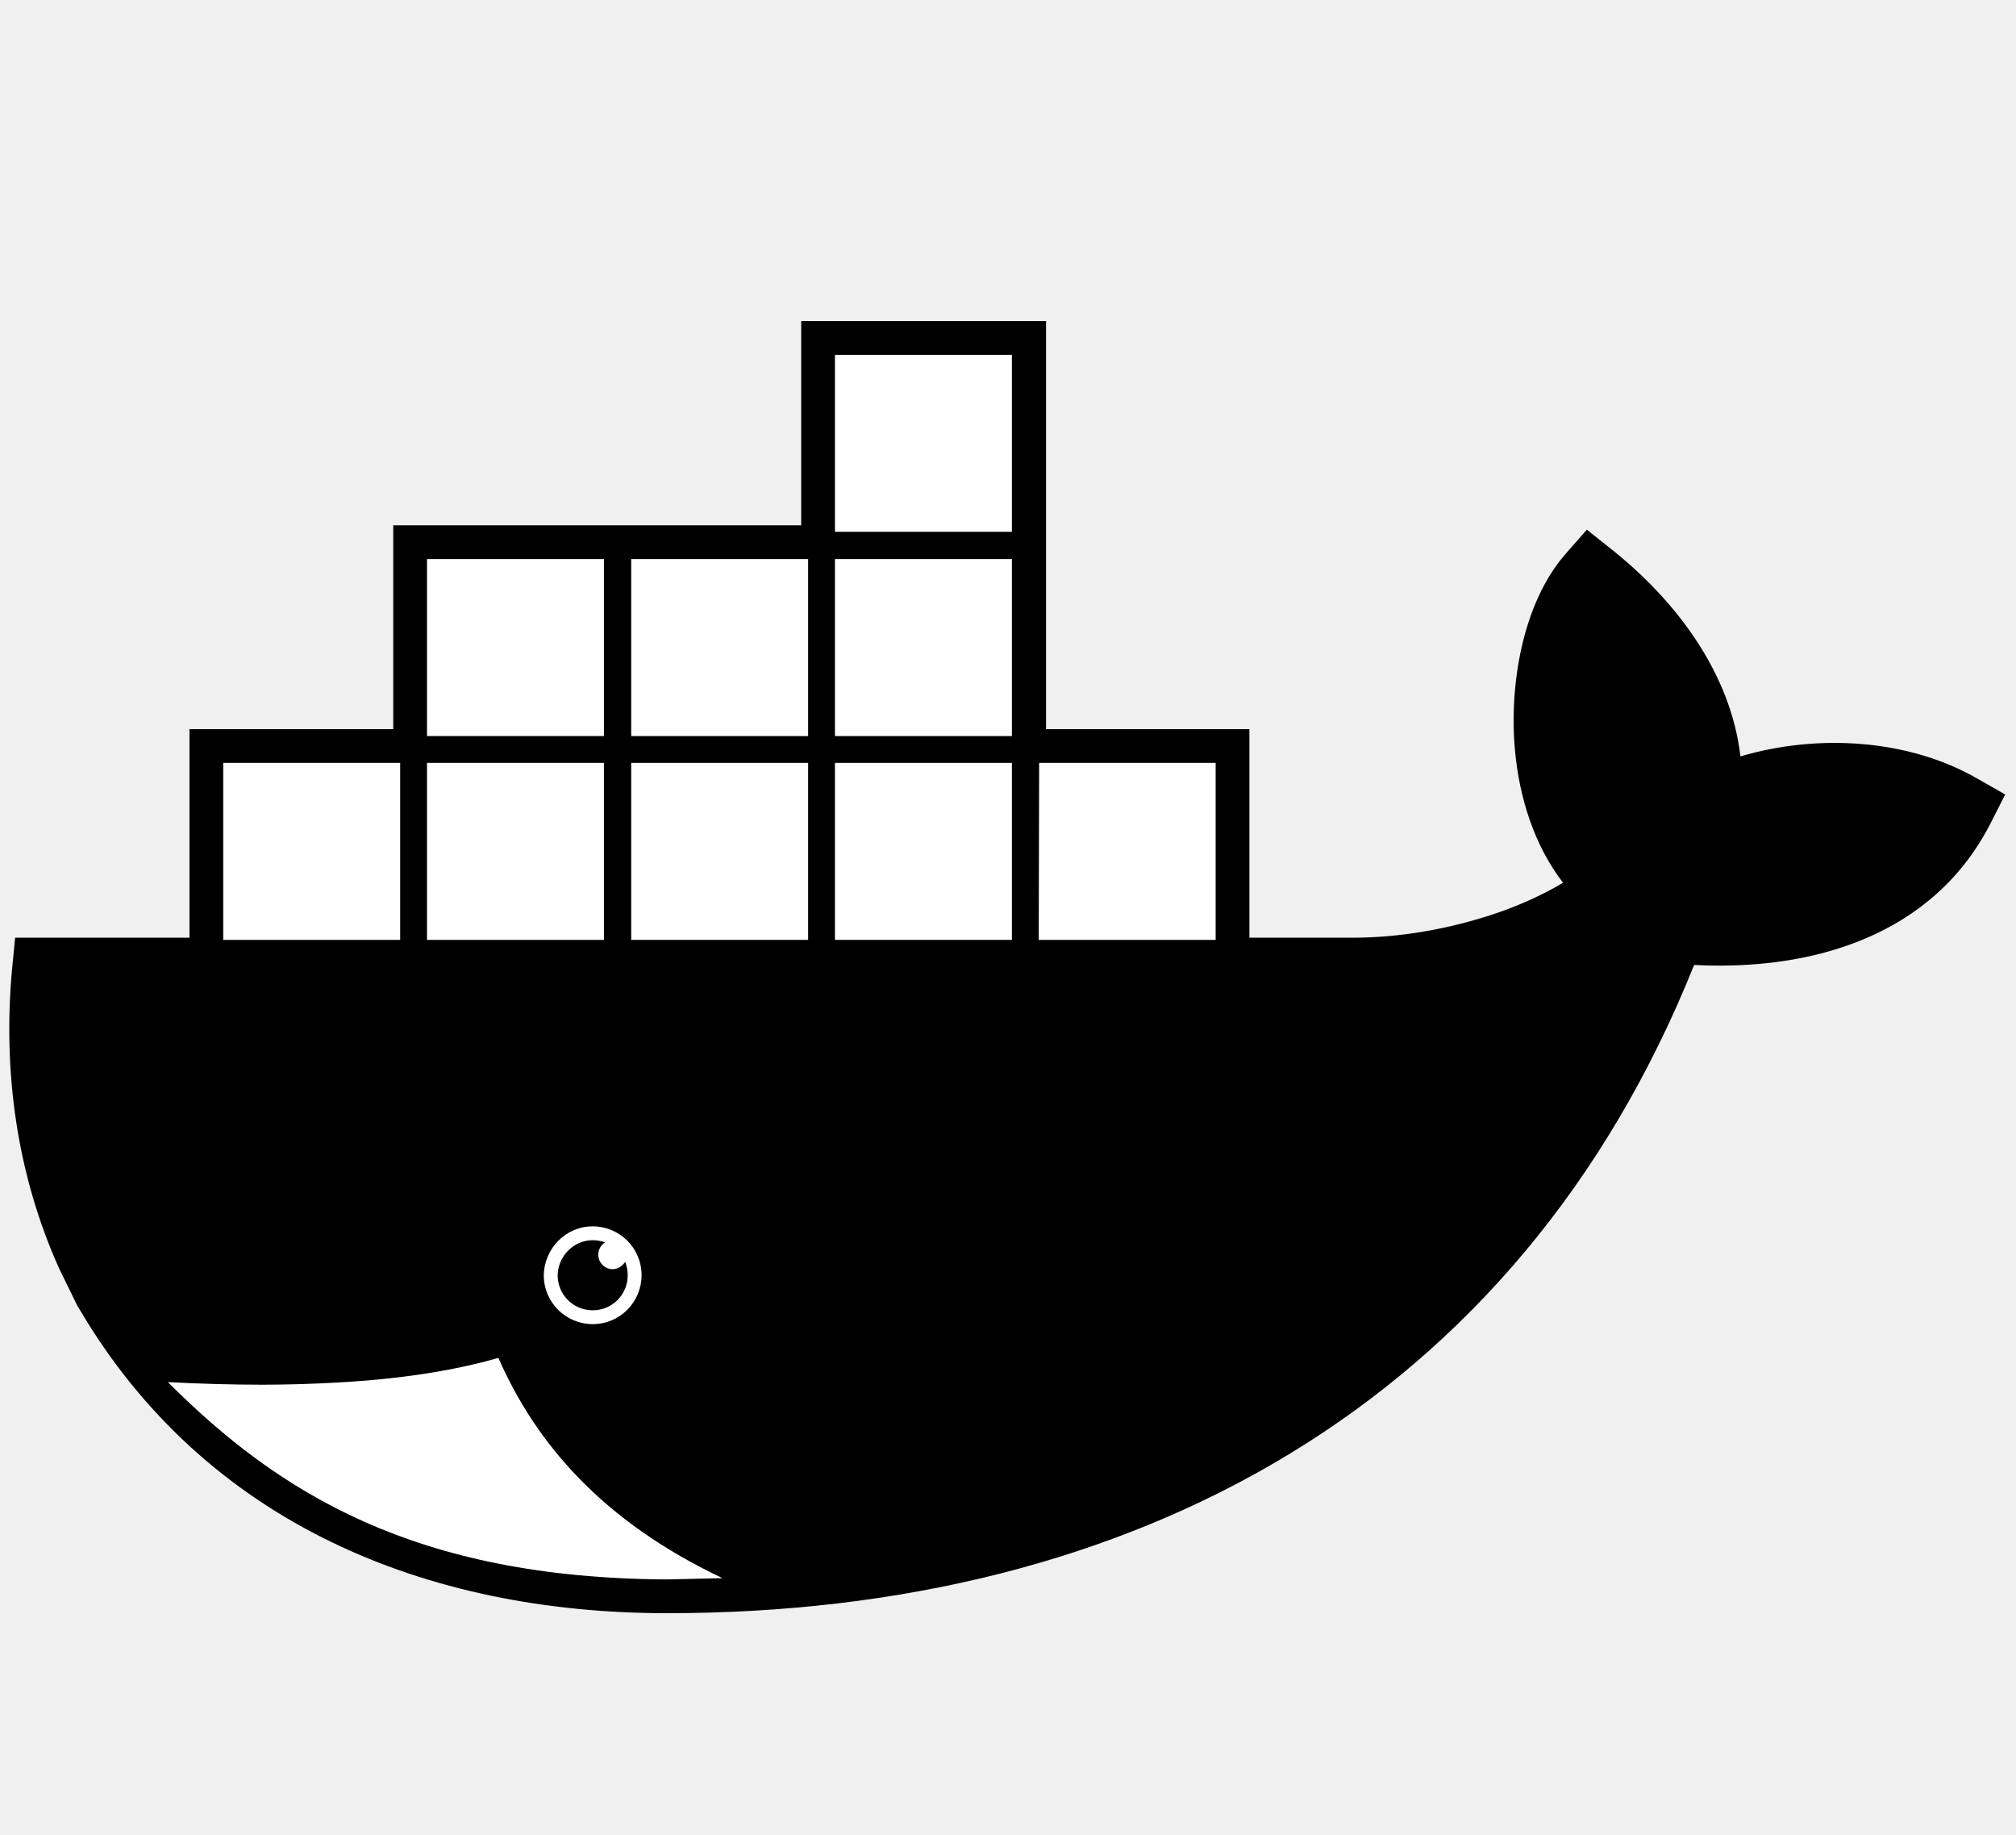
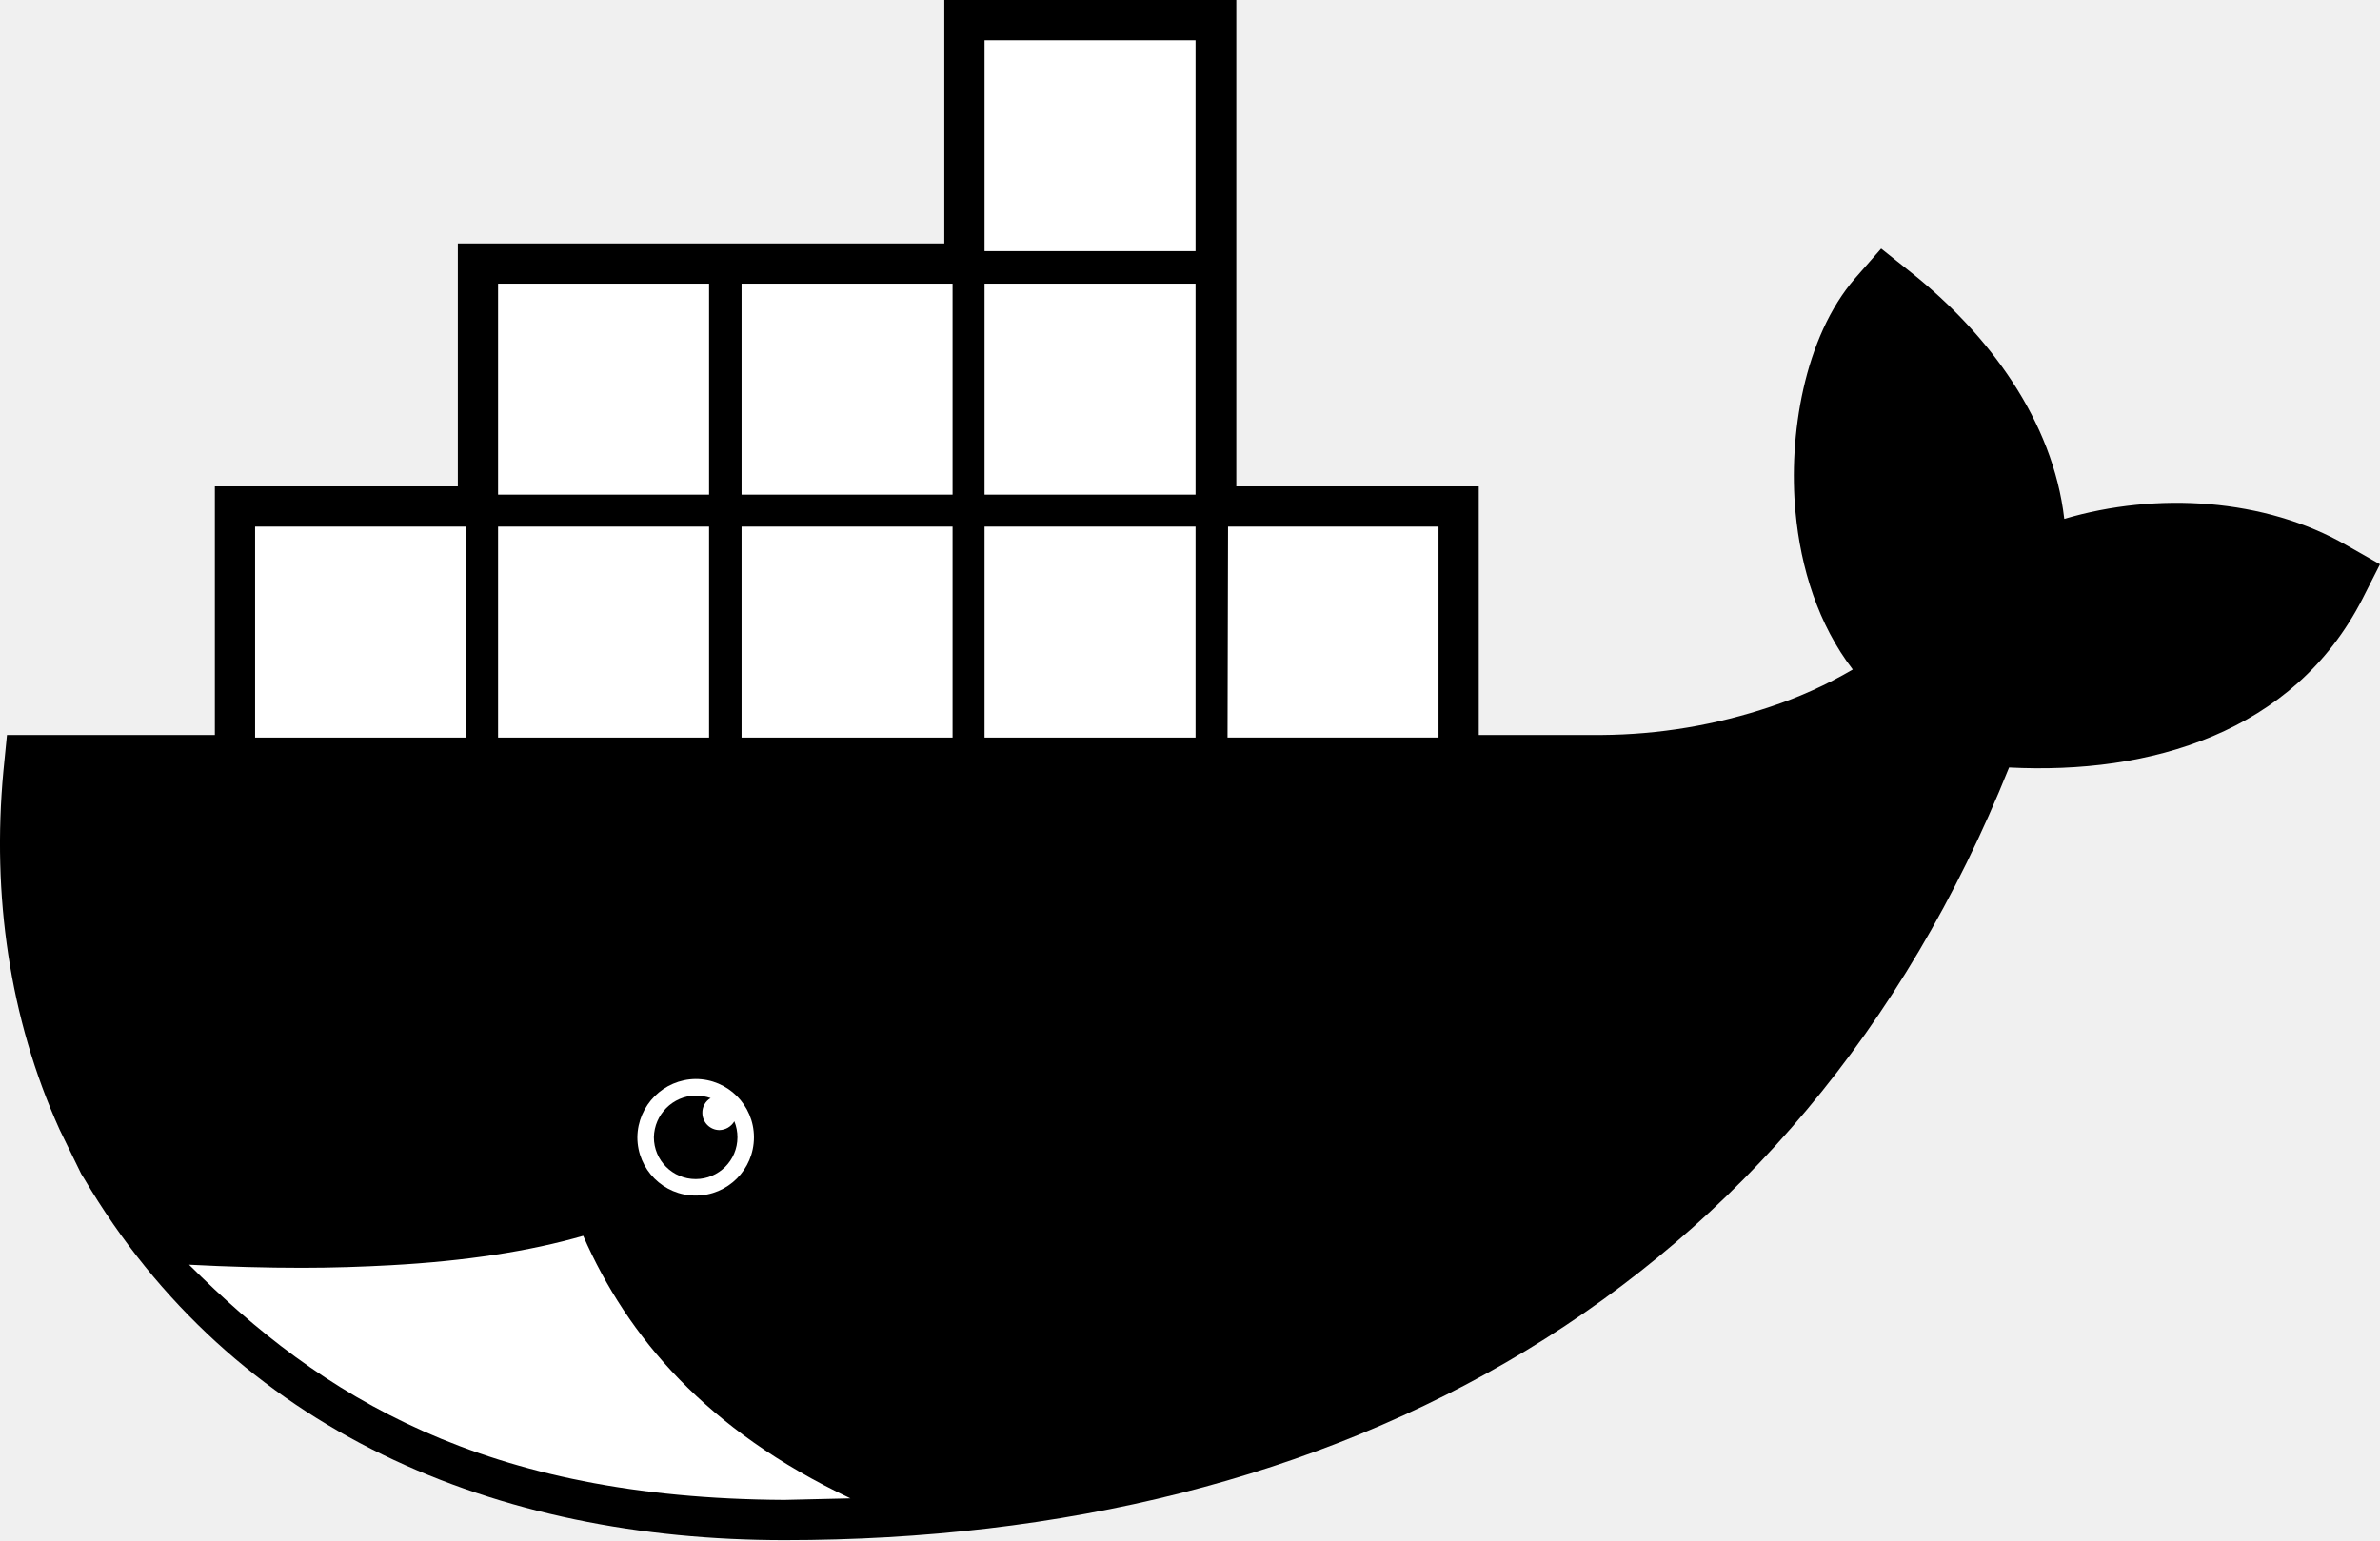
- <svg xmlns="http://www.w3.org/2000/svg" version="1.1" id="Layer_1" x="0px" y="0px" viewBox="0 0 466 423.9" style="enable-background:new 0 0 466 423.9;" xml:space="preserve">
-   <style type="text/css">
- 	.st0{display:none;fill:#E7E7E7;}
- 	.st1{display:none;}
- 	.st2{display:inline;fill:#394D54;}
- 	.st3{fill:#FFFFFF;}
- </style>
-   <rect x="-43.5" y="37" class="st0" width="792" height="612" />
-   <g>
-     <path id="outline_7_" d="M241.7,168.5h47.1v48.2h23.8c11,0,22.3-2,32.8-5.5c5.1-1.7,10.9-4.2,15.9-7.2   c-6.7-8.7-10.1-19.7-11.1-30.5c-1.4-14.7,1.6-33.9,11.6-45.4l5-5.7l5.9,4.7c14.9,11.9,27.4,28.6,29.6,47.7   c17.9-5.3,38.9-4,54.7,5.1l6.5,3.7l-3.4,6.7c-13.3,26-41.2,34.1-68.5,32.7c-40.8,101.7-129.7,149.8-237.4,149.8   c-55.7,0-106.7-20.8-135.8-70.2l-0.5-0.8l-4.2-8.6c-9.8-21.7-13.1-45.6-10.9-69.4l0.7-7.1h40.3v-48.2h47.1v-47.1h94.3V74.2h56.6   V168.5z" />
-     <g class="st1">
-       <path class="st2" d="M60.7,319.9c6,0,11.8-0.2,17.2-0.5c0.5,0,0.9-0.1,1.4-0.1c0,0,0,0,0,0c13.9-0.9,25.9-2.7,35.9-5.6    c0,0,0,0,0,0c1.8-0.5,3.6-1.1,5.3-1.7c1.9-0.7,2.9-2.7,2.2-4.6c-0.7-1.9-2.7-2.9-4.6-2.2c-12.7,4.4-29.5,6.8-50.1,7.3c0,0,0,0,0,0    c-10.5,0.2-21.9,0-34.4-0.8c0,0,0,0,0,0c-0.6,0-1.3-0.1-1.9-0.1c-2-0.1-3.7,1.4-3.9,3.4c-0.1,2,1.4,3.7,3.4,3.9    c2.5,0.2,5,0.3,7.5,0.5c0.4,0,0.8,0,1.2,0.1l0,0C47.2,319.7,54.1,319.9,60.7,319.9z" />
-     </g>
-     <g id="Containers_8_">
-       <path class="st3" d="M85.8,179.7h3.2v34.1h-3.2V179.7z M79.6,179.7H83v34.1h-3.4V179.7z M73.4,179.7h3.4v34.1h-3.4V179.7z     M67.3,179.7h3.4v34.1h-3.4V179.7z M61.1,179.7h3.4v34.1h-3.4C61.1,213.8,61.1,179.7,61.1,179.7z M55,179.7h3.2v34.1H55V179.7z     M51.6,176.3h40.9v40.9H51.6V176.3z" />
-       <path class="st3" d="M133,132.6h3.2v34.1H133V132.6z M126.8,132.6h3.4v34.1h-3.4C126.8,166.6,126.8,132.6,126.8,132.6z     M120.6,132.6h3.4v34.1h-3.4C120.6,166.6,120.6,132.6,120.6,132.6z M114.4,132.6h3.4v34.1h-3.4    C114.4,166.6,114.4,132.6,114.4,132.6z M108.2,132.6h3.4v34.1h-3.4V132.6z M102.1,132.6h3.2v34.1h-3.2V132.6z M98.7,129.2h40.9    v40.9H98.7V129.2z" />
-       <path class="st3" d="M133,179.7h3.2v34.1H133V179.7z M126.8,179.7h3.4v34.1h-3.4C126.8,213.8,126.8,179.7,126.8,179.7z     M120.6,179.7h3.4v34.1h-3.4C120.6,213.8,120.6,179.7,120.6,179.7z M114.4,179.7h3.4v34.1h-3.4    C114.4,213.8,114.4,179.7,114.4,179.7z M108.2,179.7h3.4v34.1h-3.4V179.7z M102.1,179.7h3.2v34.1h-3.2V179.7z M98.7,176.3h40.9    v40.9H98.7V176.3z" />
-       <path class="st3" d="M180.1,179.7h3.2v34.1h-3.2V179.7z M173.9,179.7h3.4v34.1h-3.4V179.7z M167.7,179.7h3.4v34.1h-3.4V179.7z     M161.5,179.7h3.4v34.1h-3.4V179.7z M155.4,179.7h3.4v34.1h-3.4V179.7z M149.3,179.7h3.2v34.1h-3.2V179.7z M145.9,176.3h40.9v40.9    h-40.9V176.3z" />
-       <path class="st3" d="M180.1,132.6h3.2v34.1h-3.2V132.6z M173.9,132.6h3.4v34.1h-3.4V132.6z M167.7,132.6h3.4v34.1h-3.4V132.6z     M161.5,132.6h3.4v34.1h-3.4V132.6z M155.4,132.6h3.4v34.1h-3.4V132.6z M149.3,132.6h3.2v34.1h-3.2V132.6z M145.9,129.2h40.9v40.9    h-40.9V129.2z" />
-       <path class="st3" d="M227.3,179.7h3.2v34.1h-3.2V179.7z M221.1,179.7h3.4v34.1h-3.4V179.7z M214.9,179.7h3.4v34.1h-3.4V179.7z     M208.7,179.7h3.4v34.1h-3.4V179.7z M202.5,179.7h3.4v34.1h-3.4V179.7z M196.4,179.7h3.2v34.1h-3.2V179.7z M193,176.3h40.9v40.9    H193L193,176.3L193,176.3z" />
-       <path class="st3" d="M227.3,132.6h3.2v34.1h-3.2V132.6z M221.1,132.6h3.4v34.1h-3.4V132.6z M214.9,132.6h3.4v34.1h-3.4V132.6z     M208.7,132.6h3.4v34.1h-3.4V132.6z M202.5,132.6h3.4v34.1h-3.4V132.6z M196.4,132.6h3.2v34.1h-3.2V132.6z M193,129.2h40.9v40.9    H193L193,129.2L193,129.2z" />
-       <path class="st3" d="M227.3,85.5h3.2v34.1h-3.2V85.5z M221.1,85.5h3.4v34.1h-3.4V85.5z M214.9,85.5h3.4v34.1h-3.4V85.5z     M208.7,85.5h3.4v34.1h-3.4V85.5z M202.5,85.5h3.4v34.1h-3.4V85.5z M196.4,85.5h3.2v34.1h-3.2V85.5z M193,82h40.9v40.9H193L193,82    L193,82z" />
-       <path class="st3" d="M274.4,179.7h3.2v34.1h-3.2V179.7z M268.2,179.7h3.4v34.1h-3.4V179.7z M262,179.7h3.4v34.1H262V179.7z     M255.8,179.7h3.4v34.1h-3.4V179.7z M249.6,179.7h3.4v34.1h-3.4V179.7z M243.6,179.7h3.2v34.1h-3.2V179.7z M240.2,176.3H281v40.9    h-40.9L240.2,176.3L240.2,176.3z" />
-     </g>
-     <path class="st3" d="M137,283.4c6.2,0,11.3,5,11.3,11.3c0,6.2-5,11.3-11.3,11.3c-6.2,0-11.3-5-11.3-11.3   C125.8,288.5,130.8,283.4,137,283.4" />
-     <path d="M137,286.6c1,0,2,0.2,2.9,0.5c-1,0.6-1.6,1.6-1.6,2.9c0,1.8,1.5,3.3,3.3,3.3c1.2,0,2.3-0.7,2.9-1.7c0.4,1,0.6,2,0.6,3.1   c0,4.5-3.6,8.1-8.1,8.1c-4.5,0-8.1-3.6-8.1-8.1C129,290.3,132.6,286.6,137,286.6" />
-     <path class="st3" d="M167,364.7c-27.9-13.2-43.2-31.3-51.8-50.9c-10.4,3-22.8,4.9-37.3,5.7c-5.5,0.3-11.2,0.5-17.2,0.5   c-6.9,0-14.3-0.2-21.9-0.6c25.6,25.6,57.1,45.3,115.4,45.6C158.5,364.9,162.8,364.8,167,364.7z" />
+ <svg xmlns="http://www.w3.org/2000/svg" id="Layer_1" data-name="Layer 1" viewBox="0 0 461.35 298.6">
+   <defs>
+     <style>.cls-1{fill:#fff;}</style>
+   </defs>
+   <path id="outline" d="M241.7,168.5h47.1v48.2h23.8a105,105,0,0,0,32.8-5.5,83.06,83.06,0,0,0,15.9-7.2c-6.7-8.7-10.1-19.7-11.1-30.5-1.4-14.7,1.6-33.9,11.6-45.4l5-5.7,5.9,4.7c14.9,11.9,27.4,28.6,29.6,47.7,17.9-5.3,38.9-4,54.7,5.1l6.5,3.7-3.4,6.7c-13.3,26-41.2,34.1-68.5,32.7C350.8,324.7,261.9,372.8,154.2,372.8c-55.7,0-106.7-20.8-135.8-70.2l-.5-.8-4.2-8.6C3.9,271.5.6,247.6,2.8,223.8l.7-7.1H43.8V168.5H90.9V121.4h94.3V74.2h56.6v94.3Z" transform="translate(-2.15 -74.2)" />
+   <g id="Containers">
+     <path class="cls-1" d="M85.8,179.7H89v34.1H85.8Zm-6.2,0H83v34.1H79.6Zm-6.2,0h3.4v34.1H73.4Zm-6.1,0h3.4v34.1H67.3Zm-6.2,0h3.4v34.1H61.1Zm-6.1,0h3.2v34.1H55Zm-3.4-3.4H92.5v40.9H51.6Z" transform="translate(-2.15 -74.2)" />
+     <path class="cls-1" d="M133,132.6h3.2v34.1H133Zm-6.2,0h3.4v34.1h-3.4Zm-6.2,0H124v34.1h-3.4Zm-6.2,0h3.4v34.1h-3.4Zm-6.2,0h3.4v34.1h-3.4Zm-6.1,0h3.2v34.1h-3.2Zm-3.4-3.4h40.9v40.9H98.7Z" transform="translate(-2.15 -74.2)" />
+     <path class="cls-1" d="M133,179.7h3.2v34.1H133Zm-6.2,0h3.4v34.1h-3.4Zm-6.2,0H124v34.1h-3.4Zm-6.2,0h3.4v34.1h-3.4Zm-6.2,0h3.4v34.1h-3.4Zm-6.1,0h3.2v34.1h-3.2Zm-3.4-3.4h40.9v40.9H98.7Z" transform="translate(-2.15 -74.2)" />
+     <path class="cls-1" d="M180.1,179.7h3.2v34.1h-3.2Zm-6.2,0h3.4v34.1h-3.4Zm-6.2,0h3.4v34.1h-3.4Zm-6.2,0h3.4v34.1h-3.4Zm-6.1,0h3.4v34.1h-3.4Zm-6.1,0h3.2v34.1h-3.2Zm-3.4-3.4h40.9v40.9H145.9Z" transform="translate(-2.15 -74.2)" />
+     <path class="cls-1" d="M180.1,132.6h3.2v34.1h-3.2Zm-6.2,0h3.4v34.1h-3.4Zm-6.2,0h3.4v34.1h-3.4Zm-6.2,0h3.4v34.1h-3.4Zm-6.1,0h3.4v34.1h-3.4Zm-6.1,0h3.2v34.1h-3.2Zm-3.4-3.4h40.9v40.9H145.9Z" transform="translate(-2.15 -74.2)" />
+     <path class="cls-1" d="M227.3,179.7h3.2v34.1h-3.2Zm-6.2,0h3.4v34.1h-3.4Zm-6.2,0h3.4v34.1h-3.4Zm-6.2,0h3.4v34.1h-3.4Zm-6.2,0h3.4v34.1h-3.4Zm-6.1,0h3.2v34.1h-3.2Zm-3.4-3.4h40.9v40.9H193V176.3Z" transform="translate(-2.15 -74.2)" />
+     <path class="cls-1" d="M227.3,132.6h3.2v34.1h-3.2Zm-6.2,0h3.4v34.1h-3.4Zm-6.2,0h3.4v34.1h-3.4Zm-6.2,0h3.4v34.1h-3.4Zm-6.2,0h3.4v34.1h-3.4Zm-6.1,0h3.2v34.1h-3.2Zm-3.4-3.4h40.9v40.9H193V129.2Z" transform="translate(-2.15 -74.2)" />
+     <path class="cls-1" d="M227.3,85.5h3.2v34.1h-3.2Zm-6.2,0h3.4v34.1h-3.4Zm-6.2,0h3.4v34.1h-3.4Zm-6.2,0h3.4v34.1h-3.4Zm-6.2,0h3.4v34.1h-3.4Zm-6.1,0h3.2v34.1h-3.2ZM193,82h40.9v40.9H193V82Z" transform="translate(-2.15 -74.2)" />
+     <path class="cls-1" d="M274.4,179.7h3.2v34.1h-3.2Zm-6.2,0h3.4v34.1h-3.4Zm-6.2,0h3.4v34.1H262Zm-6.2,0h3.4v34.1h-3.4V179.7Zm-6.2,0H253v34.1h-3.4Zm-6,0h3.2v34.1h-3.2Zm-3.4-3.4H281v40.9H240.1l.1-40.9Z" transform="translate(-2.15 -74.2)" />
  </g>
+   <path class="cls-1" d="M137,283.4a11.3,11.3,0,1,1-11.3,11.3A11.42,11.42,0,0,1,137,283.4" transform="translate(-2.15 -74.2)" />
+   <path d="M137,286.6a9.29,9.29,0,0,1,2.9.5,3.24,3.24,0,0,0-1.6,2.9,3.33,3.33,0,0,0,3.3,3.3,3.45,3.45,0,0,0,2.9-1.7,8.15,8.15,0,0,1,.6,3.1,8.1,8.1,0,0,1-16.2,0,8.26,8.26,0,0,1,8.1-8.1" transform="translate(-2.15 -74.2)" />
+   <path class="cls-1" d="M167,364.7c-27.9-13.2-43.2-31.3-51.8-50.9-10.4,3-22.8,4.9-37.3,5.7-5.5.3-11.2.5-17.2.5-6.9,0-14.3-.2-21.9-.6C64.4,345,95.9,364.7,154.2,365Z" transform="translate(-2.15 -74.2)" />
</svg>
